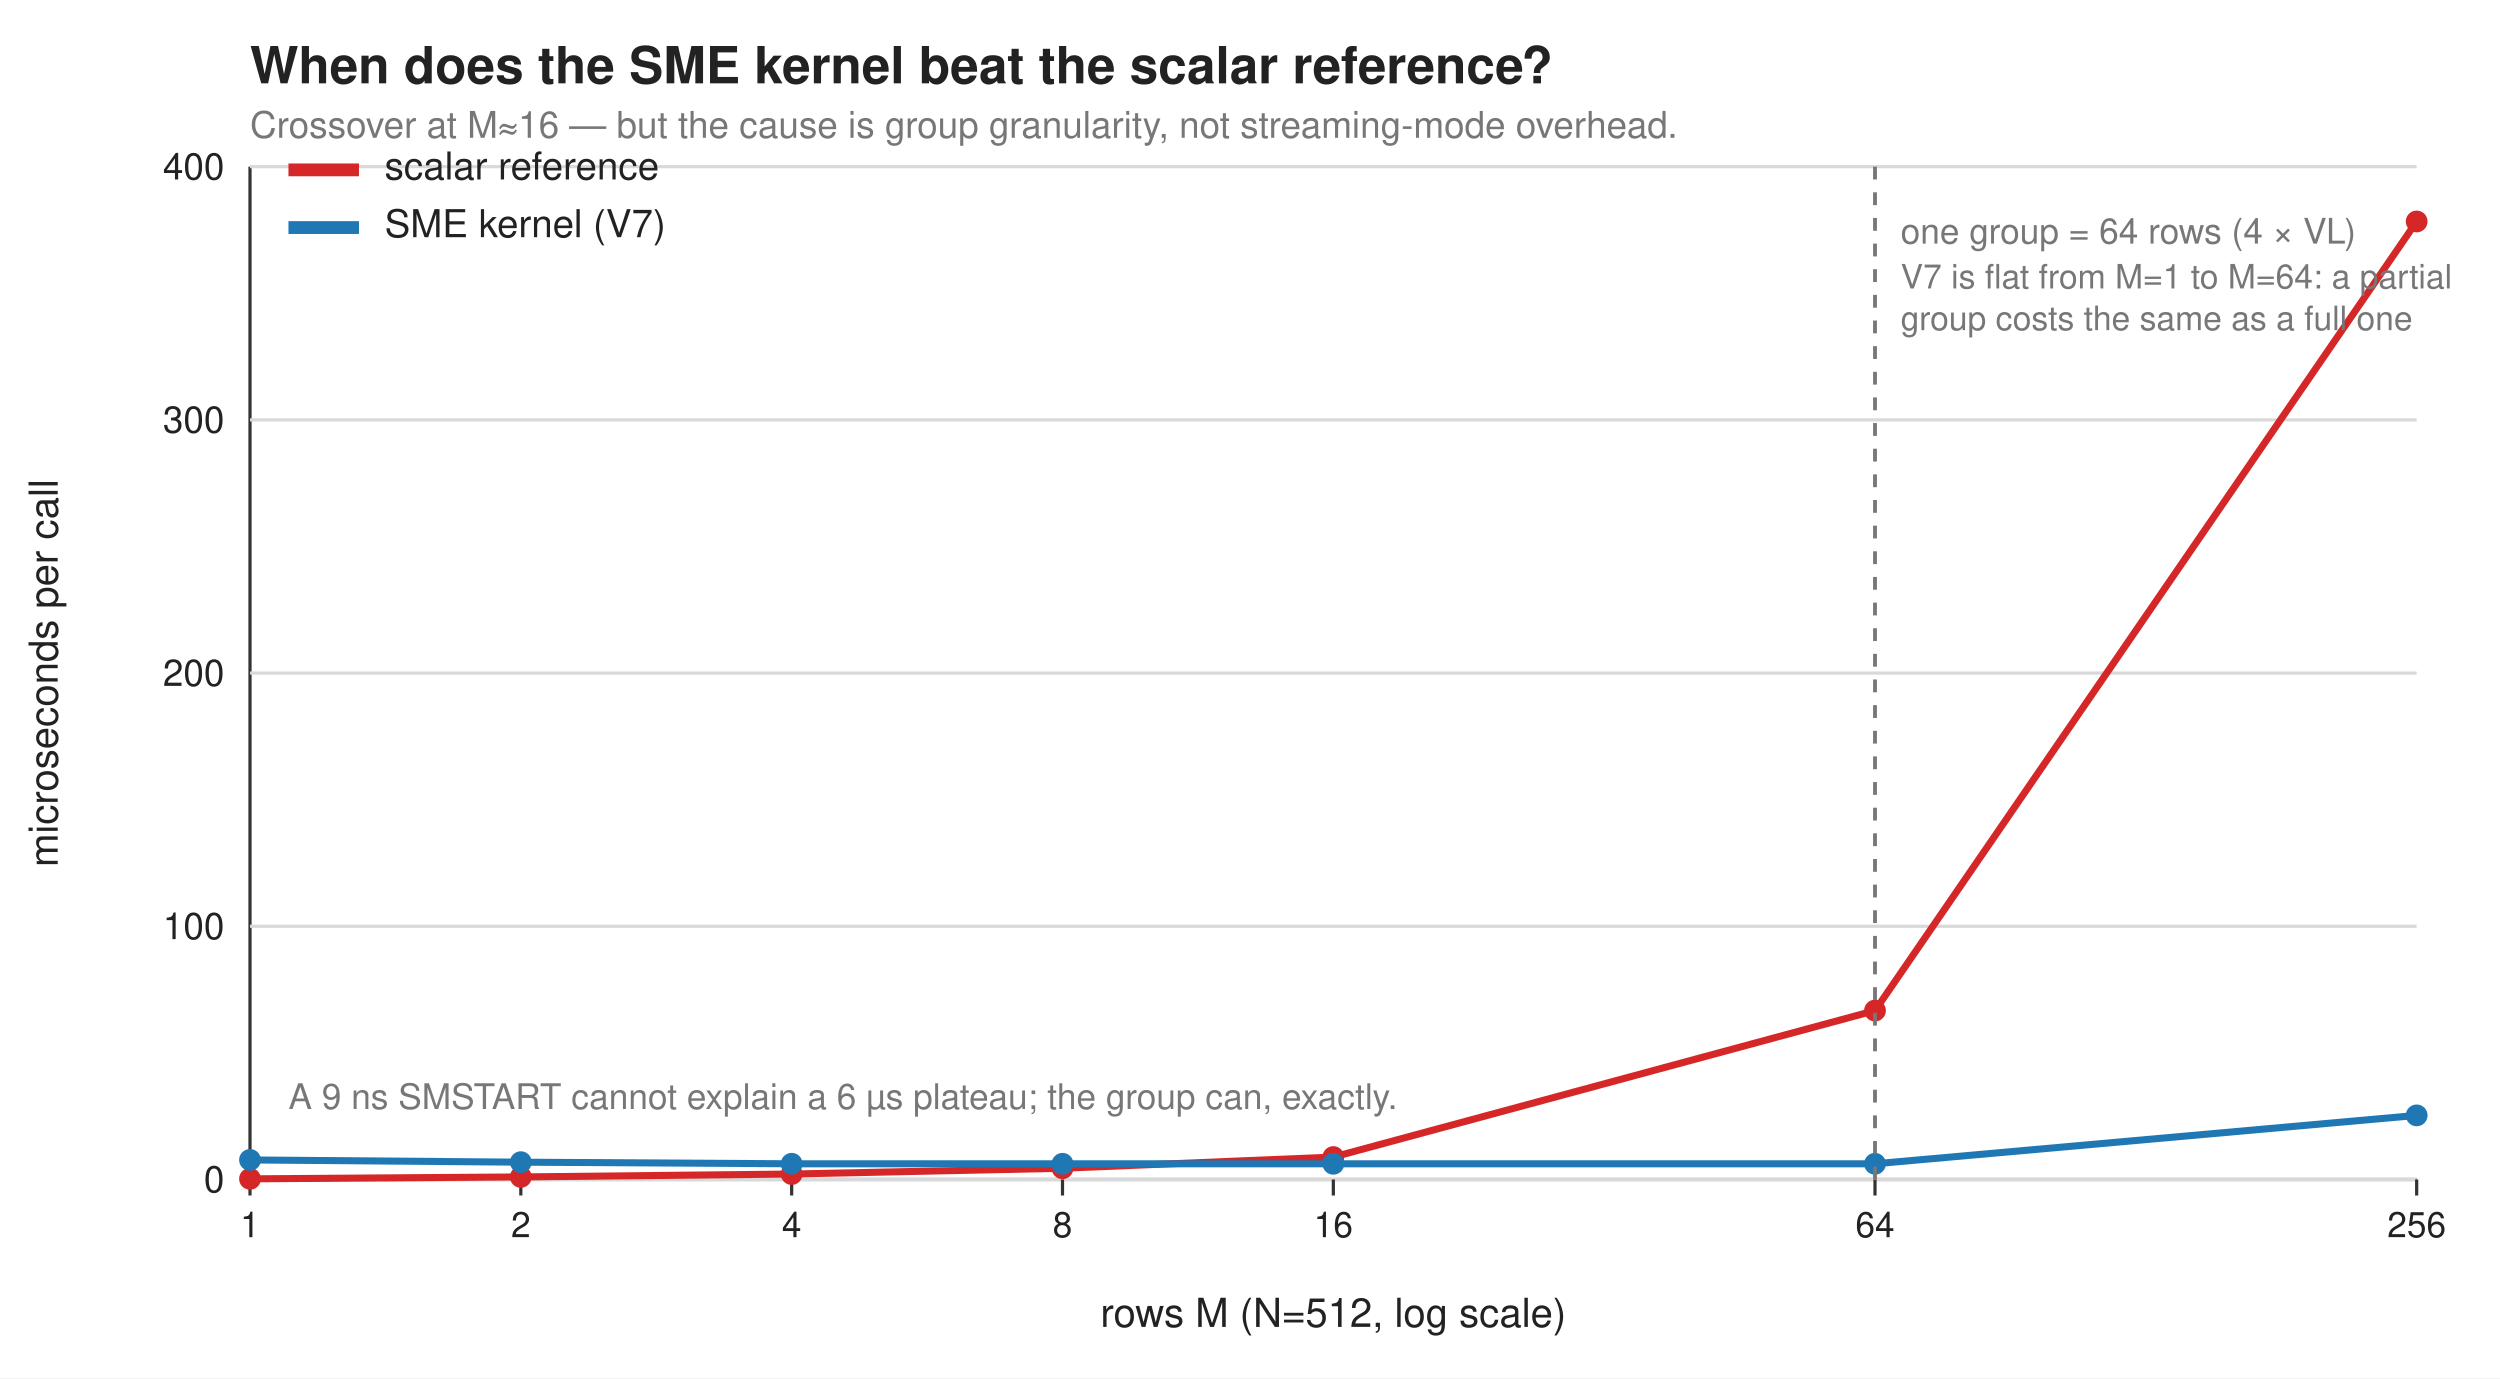
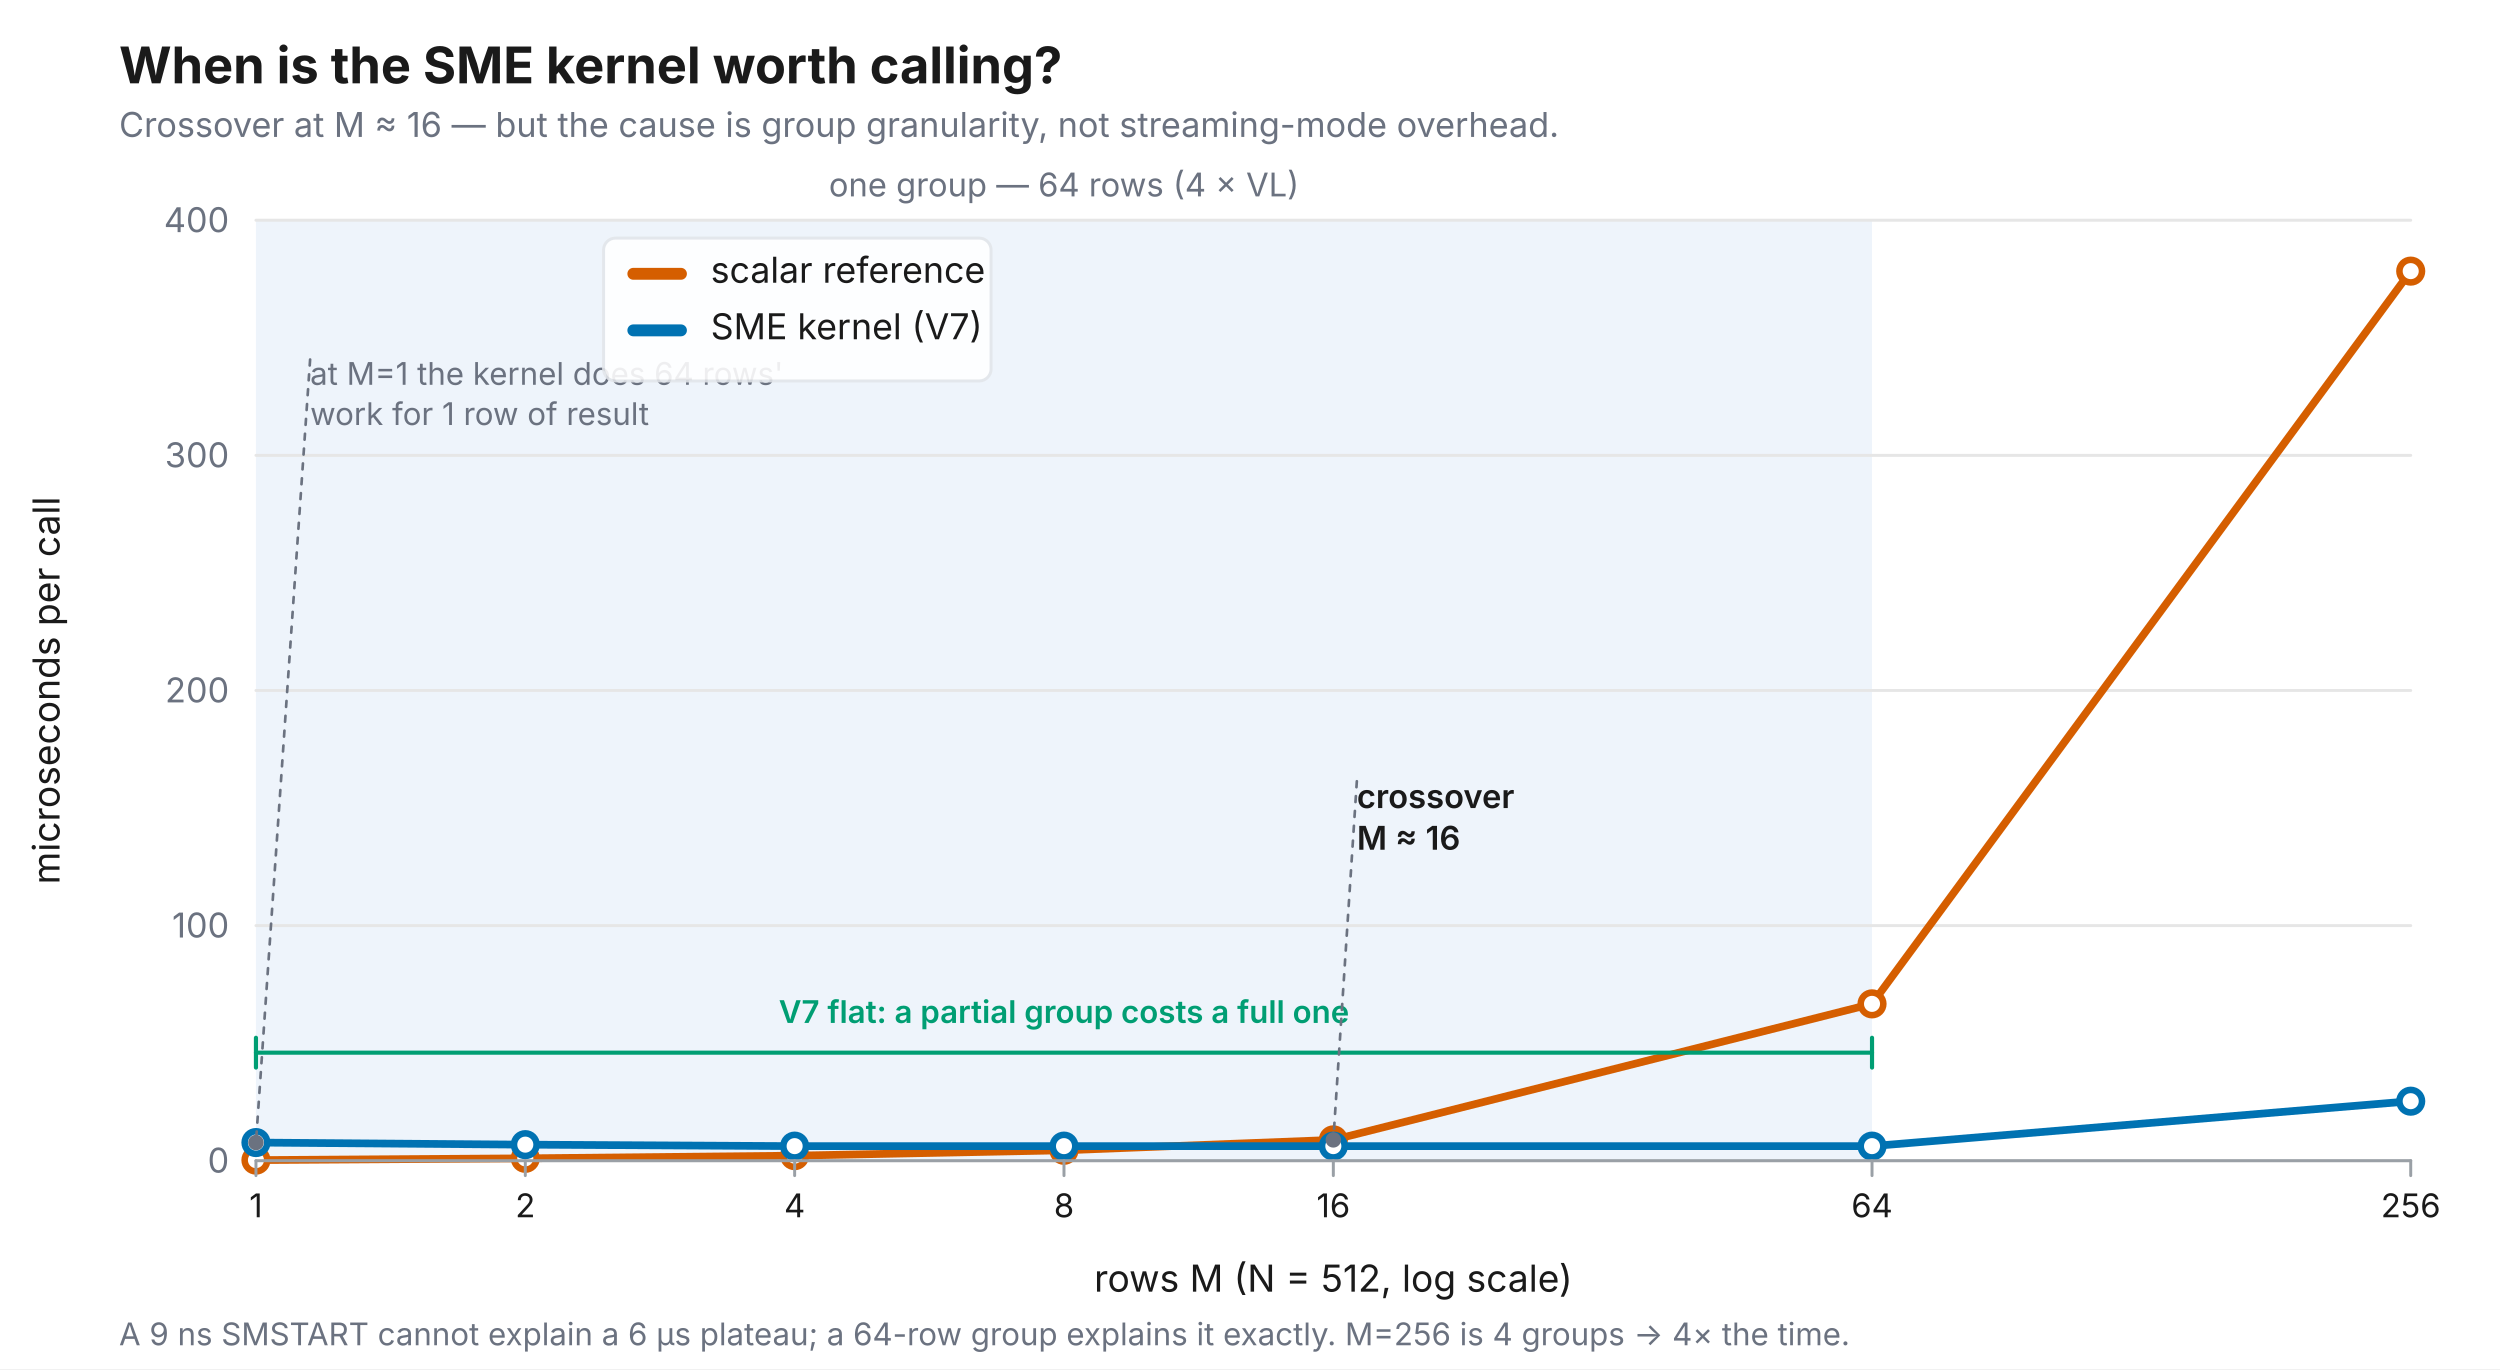
- <svg xmlns="http://www.w3.org/2000/svg" width="780" height="430" viewBox="0 0 780 430">
-   <rect width="780" height="430" fill="white" />
-   <text x="78.0" y="26.0" font-family="Helvetica,Arial,sans-serif" font-size="16" text-anchor="start" fill="#222222" font-weight="bold">When does the SME kernel beat the scalar reference?</text>
-   <text x="78.0" y="43.0" font-family="Helvetica,Arial,sans-serif" font-size="11.5" text-anchor="start" fill="#777777" font-weight="normal">Crossover at M≈16 — but the cause is group granularity, not streaming-mode overhead.</text>
-   <line x1="78.0" y1="368.0" x2="754.0" y2="368.0" stroke="#333333" stroke-width="1.0" />
-   <line x1="78.0" y1="52.0" x2="78.0" y2="368.0" stroke="#333333" stroke-width="1.0" />
-   <text x="416.0" y="414.0" font-family="Helvetica,Arial,sans-serif" font-size="12.5" text-anchor="middle" fill="#222222" font-weight="normal">rows M (N=512, log scale)</text>
-   <text x="18" y="210.0" font-family="Helvetica,Arial,sans-serif" font-size="12.5" text-anchor="middle" fill="#222222" transform="rotate(-90 18 210.0)">microseconds per call</text>
-   <line x1="78.0" y1="368.0" x2="754.0" y2="368.0" stroke="#d9d9d9" stroke-width="1.0" />
-   <text x="70.0" y="372.0" font-family="Helvetica,Arial,sans-serif" font-size="11.5" text-anchor="end" fill="#222222" font-weight="normal">0</text>
-   <line x1="78.0" y1="289.0" x2="754.0" y2="289.0" stroke="#d9d9d9" stroke-width="1.0" />
-   <text x="70.0" y="293.0" font-family="Helvetica,Arial,sans-serif" font-size="11.5" text-anchor="end" fill="#222222" font-weight="normal">100</text>
-   <line x1="78.0" y1="210.0" x2="754.0" y2="210.0" stroke="#d9d9d9" stroke-width="1.0" />
-   <text x="70.0" y="214.0" font-family="Helvetica,Arial,sans-serif" font-size="11.5" text-anchor="end" fill="#222222" font-weight="normal">200</text>
-   <line x1="78.0" y1="131.0" x2="754.0" y2="131.0" stroke="#d9d9d9" stroke-width="1.0" />
-   <text x="70.0" y="135.0" font-family="Helvetica,Arial,sans-serif" font-size="11.5" text-anchor="end" fill="#222222" font-weight="normal">300</text>
-   <line x1="78.0" y1="52.0" x2="754.0" y2="52.0" stroke="#d9d9d9" stroke-width="1.0" />
-   <text x="70.0" y="56.0" font-family="Helvetica,Arial,sans-serif" font-size="11.5" text-anchor="end" fill="#222222" font-weight="normal">400</text>
-   <line x1="78.0" y1="368.0" x2="78.0" y2="373.0" stroke="#333333" stroke-width="1.0" />
-   <text x="78.0" y="386.0" font-family="Helvetica,Arial,sans-serif" font-size="11" text-anchor="middle" fill="#222222" font-weight="normal">1</text>
-   <line x1="162.5" y1="368.0" x2="162.5" y2="373.0" stroke="#333333" stroke-width="1.0" />
-   <text x="162.5" y="386.0" font-family="Helvetica,Arial,sans-serif" font-size="11" text-anchor="middle" fill="#222222" font-weight="normal">2</text>
-   <line x1="247.0" y1="368.0" x2="247.0" y2="373.0" stroke="#333333" stroke-width="1.0" />
-   <text x="247.0" y="386.0" font-family="Helvetica,Arial,sans-serif" font-size="11" text-anchor="middle" fill="#222222" font-weight="normal">4</text>
-   <line x1="331.5" y1="368.0" x2="331.5" y2="373.0" stroke="#333333" stroke-width="1.0" />
-   <text x="331.5" y="386.0" font-family="Helvetica,Arial,sans-serif" font-size="11" text-anchor="middle" fill="#222222" font-weight="normal">8</text>
-   <line x1="416.0" y1="368.0" x2="416.0" y2="373.0" stroke="#333333" stroke-width="1.0" />
-   <text x="416.0" y="386.0" font-family="Helvetica,Arial,sans-serif" font-size="11" text-anchor="middle" fill="#222222" font-weight="normal">16</text>
-   <line x1="585.0" y1="368.0" x2="585.0" y2="373.0" stroke="#333333" stroke-width="1.0" />
-   <text x="585.0" y="386.0" font-family="Helvetica,Arial,sans-serif" font-size="11" text-anchor="middle" fill="#222222" font-weight="normal">64</text>
-   <line x1="754.0" y1="368.0" x2="754.0" y2="373.0" stroke="#333333" stroke-width="1.0" />
-   <text x="754.0" y="386.0" font-family="Helvetica,Arial,sans-serif" font-size="11" text-anchor="middle" fill="#222222" font-weight="normal">256</text>
-   <polyline points="78.0,367.8 162.5,367.2 247.0,366.3 331.5,364.5 416.0,361.0 585.0,315.3 754.0,69.1" fill="none" stroke="#d62728" stroke-width="2.2" stroke-linejoin="round" />
-   <circle cx="78.0" cy="367.8" r="3.4" fill="#d62728" />
-   <circle cx="162.5" cy="367.2" r="3.4" fill="#d62728" />
-   <circle cx="247.0" cy="366.3" r="3.4" fill="#d62728" />
-   <circle cx="331.5" cy="364.5" r="3.4" fill="#d62728" />
-   <circle cx="416.0" cy="361.0" r="3.4" fill="#d62728" />
-   <circle cx="585.0" cy="315.3" r="3.4" fill="#d62728" />
-   <circle cx="754.0" cy="69.1" r="3.4" fill="#d62728" />
-   <polyline points="78.0,361.9 162.5,362.6 247.0,363.1 331.5,363.1 416.0,363.1 585.0,363.1 754.0,348.0" fill="none" stroke="#1f77b4" stroke-width="2.2" stroke-linejoin="round" />
-   <circle cx="78.0" cy="361.9" r="3.4" fill="#1f77b4" />
-   <circle cx="162.5" cy="362.6" r="3.4" fill="#1f77b4" />
-   <circle cx="247.0" cy="363.1" r="3.4" fill="#1f77b4" />
-   <circle cx="331.5" cy="363.1" r="3.4" fill="#1f77b4" />
-   <circle cx="416.0" cy="363.1" r="3.4" fill="#1f77b4" />
-   <circle cx="585.0" cy="363.1" r="3.4" fill="#1f77b4" />
-   <circle cx="754.0" cy="348.0" r="3.4" fill="#1f77b4" />
-   <line x1="585.0" y1="52.0" x2="585.0" y2="368.0" stroke="#777777" stroke-width="1.2" stroke-dasharray="4,4" />
-   <text x="593.0" y="76.0" font-family="Helvetica,Arial,sans-serif" font-size="11" text-anchor="start" fill="#777777" font-weight="normal">one group = 64 rows (4 × VL)</text>
-   <text x="593.0" y="90.0" font-family="Helvetica,Arial,sans-serif" font-size="10.5" text-anchor="start" fill="#777777" font-weight="normal">V7 is flat from M=1 to M=64: a partial</text>
-   <text x="593.0" y="103.0" font-family="Helvetica,Arial,sans-serif" font-size="10.5" text-anchor="start" fill="#777777" font-weight="normal">group costs the same as a full one</text>
-   <text x="90.0" y="346.0" font-family="Helvetica,Arial,sans-serif" font-size="11" text-anchor="start" fill="#777777" font-weight="normal">A 9 ns SMSTART cannot explain a 6 µs plateau; the group can, exactly.</text>
-   <rect x="90.0" y="51.0" width="22.0" height="4.0" fill="#d62728" opacity="1.0" />
-   <text x="120.0" y="56.0" font-family="Helvetica,Arial,sans-serif" font-size="12" text-anchor="start" fill="#222222" font-weight="normal">scalar reference</text>
-   <rect x="90.0" y="69.0" width="22.0" height="4.0" fill="#1f77b4" opacity="1.0" />
-   <text x="120.0" y="74.0" font-family="Helvetica,Arial,sans-serif" font-size="12" text-anchor="start" fill="#222222" font-weight="normal">SME kernel (V7)</text>
+ <svg xmlns="http://www.w3.org/2000/svg" width="840" height="460" viewBox="0 0 840 460">
+   <rect width="840" height="460" fill="white" />
+   <rect x="86.0" y="74.0" width="543.0" height="316.0" rx="0" fill="#eef4fb" opacity="1.0" />
+   <text x="357.5" y="66.0" font-family="Inter,Helvetica Neue,Helvetica,Arial,sans-serif" font-size="11" text-anchor="middle" fill="#6b7280" font-weight="400">one group — 64 rows (4 × VL)</text>
+   <line x1="86.0" y1="390.0" x2="810.0" y2="390.0" stroke="#e6e6e6" stroke-width="1.0" stroke-linecap="round" />
+   <text x="77.0" y="394.0" font-family="Inter,Helvetica Neue,Helvetica,Arial,sans-serif" font-size="11.5" text-anchor="end" fill="#6b7280" font-weight="400">0</text>
+   <line x1="86.0" y1="311.0" x2="810.0" y2="311.0" stroke="#e6e6e6" stroke-width="1.0" stroke-linecap="round" />
+   <text x="77.0" y="315.0" font-family="Inter,Helvetica Neue,Helvetica,Arial,sans-serif" font-size="11.5" text-anchor="end" fill="#6b7280" font-weight="400">100</text>
+   <line x1="86.0" y1="232.0" x2="810.0" y2="232.0" stroke="#e6e6e6" stroke-width="1.0" stroke-linecap="round" />
+   <text x="77.0" y="236.0" font-family="Inter,Helvetica Neue,Helvetica,Arial,sans-serif" font-size="11.5" text-anchor="end" fill="#6b7280" font-weight="400">200</text>
+   <line x1="86.0" y1="153.0" x2="810.0" y2="153.0" stroke="#e6e6e6" stroke-width="1.0" stroke-linecap="round" />
+   <text x="77.0" y="157.0" font-family="Inter,Helvetica Neue,Helvetica,Arial,sans-serif" font-size="11.5" text-anchor="end" fill="#6b7280" font-weight="400">300</text>
+   <line x1="86.0" y1="74.0" x2="810.0" y2="74.0" stroke="#e6e6e6" stroke-width="1.0" stroke-linecap="round" />
+   <text x="77.0" y="78.0" font-family="Inter,Helvetica Neue,Helvetica,Arial,sans-serif" font-size="11.5" text-anchor="end" fill="#6b7280" font-weight="400">400</text>
+   <polyline points="86.0,389.8 176.5,389.2 267.0,388.3 357.5,386.5 448.0,383.0 629.0,337.3 810.0,91.1" fill="none" stroke="#D55E00" stroke-width="2.6" stroke-linejoin="round" stroke-linecap="round" />
+   <circle cx="86.0" cy="389.8" r="3.8" fill="white" stroke="#D55E00" stroke-width="2.2" />
+   <circle cx="176.5" cy="389.2" r="3.8" fill="white" stroke="#D55E00" stroke-width="2.2" />
+   <circle cx="267.0" cy="388.3" r="3.8" fill="white" stroke="#D55E00" stroke-width="2.2" />
+   <circle cx="357.5" cy="386.5" r="3.8" fill="white" stroke="#D55E00" stroke-width="2.2" />
+   <circle cx="448.0" cy="383.0" r="3.8" fill="white" stroke="#D55E00" stroke-width="2.2" />
+   <circle cx="629.0" cy="337.3" r="3.8" fill="white" stroke="#D55E00" stroke-width="2.2" />
+   <circle cx="810.0" cy="91.1" r="3.8" fill="white" stroke="#D55E00" stroke-width="2.2" />
+   <polyline points="86.0,383.9 176.5,384.6 267.0,385.1 357.5,385.1 448.0,385.1 629.0,385.1 810.0,370.0" fill="none" stroke="#0072B2" stroke-width="2.6" stroke-linejoin="round" stroke-linecap="round" />
+   <circle cx="86.0" cy="383.9" r="3.8" fill="white" stroke="#0072B2" stroke-width="2.2" />
+   <circle cx="176.5" cy="384.6" r="3.8" fill="white" stroke="#0072B2" stroke-width="2.2" />
+   <circle cx="267.0" cy="385.1" r="3.8" fill="white" stroke="#0072B2" stroke-width="2.2" />
+   <circle cx="357.5" cy="385.1" r="3.8" fill="white" stroke="#0072B2" stroke-width="2.2" />
+   <circle cx="448.0" cy="385.1" r="3.8" fill="white" stroke="#0072B2" stroke-width="2.2" />
+   <circle cx="629.0" cy="385.1" r="3.8" fill="white" stroke="#0072B2" stroke-width="2.2" />
+   <circle cx="810.0" cy="370.0" r="3.8" fill="white" stroke="#0072B2" stroke-width="2.2" />
+   <line x1="86.0" y1="353.7" x2="629.0" y2="353.7" stroke="#009E73" stroke-width="1.4" stroke-linecap="round" />
+   <line x1="86.0" y1="348.7" x2="86.0" y2="358.7" stroke="#009E73" stroke-width="1.4" stroke-linecap="round" />
+   <line x1="629.0" y1="348.7" x2="629.0" y2="358.7" stroke="#009E73" stroke-width="1.4" stroke-linecap="round" />
+   <text x="357.5" y="343.7" font-family="Inter,Helvetica Neue,Helvetica,Arial,sans-serif" font-size="10.5" text-anchor="middle" fill="#009E73" font-weight="600">V7 flat: a partial group costs a full one</text>
+   <text x="40.0" y="28.0" font-family="Inter,Helvetica Neue,Helvetica,Arial,sans-serif" font-size="17" text-anchor="start" fill="#1a1a1a" font-weight="700">When is the SME kernel worth calling?</text>
+   <text x="40.0" y="46.0" font-family="Inter,Helvetica Neue,Helvetica,Arial,sans-serif" font-size="11.5" text-anchor="start" fill="#6b7280" font-weight="400">Crossover at M ≈ 16 — but the cause is group granularity, not streaming-mode overhead.</text>
+   <line x1="86.0" y1="390.0" x2="810.0" y2="390.0" stroke="#9aa0a6" stroke-width="1.0" stroke-linecap="round" />
+   <text x="448.0" y="434.0" font-family="Inter,Helvetica Neue,Helvetica,Arial,sans-serif" font-size="12.5" text-anchor="middle" fill="#1a1a1a" font-weight="400">rows M   (N = 512, log scale)</text>
+   <text x="20" y="232.0" font-family="Inter,Helvetica Neue,Helvetica,Arial,sans-serif" font-size="12.5" text-anchor="middle" fill="#1a1a1a" transform="rotate(-90 20 232.0)">microseconds per call</text>
+   <line x1="86.0" y1="390.0" x2="86.0" y2="395.0" stroke="#9aa0a6" stroke-width="1.0" stroke-linecap="round" />
+   <text x="86.0" y="409.0" font-family="Inter,Helvetica Neue,Helvetica,Arial,sans-serif" font-size="11" text-anchor="middle" fill="#1a1a1a" font-weight="400">1</text>
+   <line x1="176.5" y1="390.0" x2="176.5" y2="395.0" stroke="#9aa0a6" stroke-width="1.0" stroke-linecap="round" />
+   <text x="176.5" y="409.0" font-family="Inter,Helvetica Neue,Helvetica,Arial,sans-serif" font-size="11" text-anchor="middle" fill="#1a1a1a" font-weight="400">2</text>
+   <line x1="267.0" y1="390.0" x2="267.0" y2="395.0" stroke="#9aa0a6" stroke-width="1.0" stroke-linecap="round" />
+   <text x="267.0" y="409.0" font-family="Inter,Helvetica Neue,Helvetica,Arial,sans-serif" font-size="11" text-anchor="middle" fill="#1a1a1a" font-weight="400">4</text>
+   <line x1="357.5" y1="390.0" x2="357.5" y2="395.0" stroke="#9aa0a6" stroke-width="1.0" stroke-linecap="round" />
+   <text x="357.5" y="409.0" font-family="Inter,Helvetica Neue,Helvetica,Arial,sans-serif" font-size="11" text-anchor="middle" fill="#1a1a1a" font-weight="400">8</text>
+   <line x1="448.0" y1="390.0" x2="448.0" y2="395.0" stroke="#9aa0a6" stroke-width="1.0" stroke-linecap="round" />
+   <text x="448.0" y="409.0" font-family="Inter,Helvetica Neue,Helvetica,Arial,sans-serif" font-size="11" text-anchor="middle" fill="#1a1a1a" font-weight="400">16</text>
+   <line x1="629.0" y1="390.0" x2="629.0" y2="395.0" stroke="#9aa0a6" stroke-width="1.0" stroke-linecap="round" />
+   <text x="629.0" y="409.0" font-family="Inter,Helvetica Neue,Helvetica,Arial,sans-serif" font-size="11" text-anchor="middle" fill="#1a1a1a" font-weight="400">64</text>
+   <line x1="810.0" y1="390.0" x2="810.0" y2="395.0" stroke="#9aa0a6" stroke-width="1.0" stroke-linecap="round" />
+   <text x="810.0" y="409.0" font-family="Inter,Helvetica Neue,Helvetica,Arial,sans-serif" font-size="11" text-anchor="middle" fill="#1a1a1a" font-weight="400">256</text>
+   <line x1="455.9" y1="262.5" x2="448.0" y2="383.0" stroke="#6b7280" stroke-width="0.9" stroke-dasharray="2,3" stroke-linecap="round" />
+   <circle cx="448.0" cy="383.0" r="2.6" fill="#6b7280" />
+   <text x="455.9" y="271.5" font-family="Inter,Helvetica Neue,Helvetica,Arial,sans-serif" font-size="11" text-anchor="start" fill="#1a1a1a" font-weight="600">crossover</text>
+   <text x="455.9" y="285.5" font-family="Inter,Helvetica Neue,Helvetica,Arial,sans-serif" font-size="11" text-anchor="start" fill="#1a1a1a" font-weight="600">M ≈ 16</text>
+   <line x1="104.2" y1="120.8" x2="86.0" y2="383.9" stroke="#6b7280" stroke-width="0.9" stroke-dasharray="2,3" stroke-linecap="round" />
+   <circle cx="86.0" cy="383.9" r="2.6" fill="#6b7280" />
+   <text x="104.2" y="129.3" font-family="Inter,Helvetica Neue,Helvetica,Arial,sans-serif" font-size="10.5" text-anchor="start" fill="#6b7280" font-weight="400">at M=1 the kernel does 64 rows'</text>
+   <text x="104.2" y="142.8" font-family="Inter,Helvetica Neue,Helvetica,Arial,sans-serif" font-size="10.5" text-anchor="start" fill="#6b7280" font-weight="400">work for 1 row of result</text>
+   <rect x="202.8" y="80.0" width="130.2" height="48.0" rx="4" fill="white" opacity="0.88" stroke="#e2e5e9" stroke-width="1.0" />
+   <rect x="210.8" y="90.0" width="20.0" height="4.0" rx="2" fill="#D55E00" opacity="1.0" />
+   <text x="238.8" y="95.0" font-family="Inter,Helvetica Neue,Helvetica,Arial,sans-serif" font-size="12" text-anchor="start" fill="#1a1a1a" font-weight="400">scalar reference</text>
+   <rect x="210.8" y="109.0" width="20.0" height="4.0" rx="2" fill="#0072B2" opacity="1.0" />
+   <text x="238.8" y="114.0" font-family="Inter,Helvetica Neue,Helvetica,Arial,sans-serif" font-size="12" text-anchor="start" fill="#1a1a1a" font-weight="400">SME kernel (V7)</text>
+   <text x="40.0" y="452.0" font-family="Inter,Helvetica Neue,Helvetica,Arial,sans-serif" font-size="10.5" text-anchor="start" fill="#6b7280" font-weight="400">A 9 ns SMSTART cannot explain a 6 µs plateau; a 64-row group explains it exactly. M=256 is 4 groups → 4× the time.</text>
</svg>
